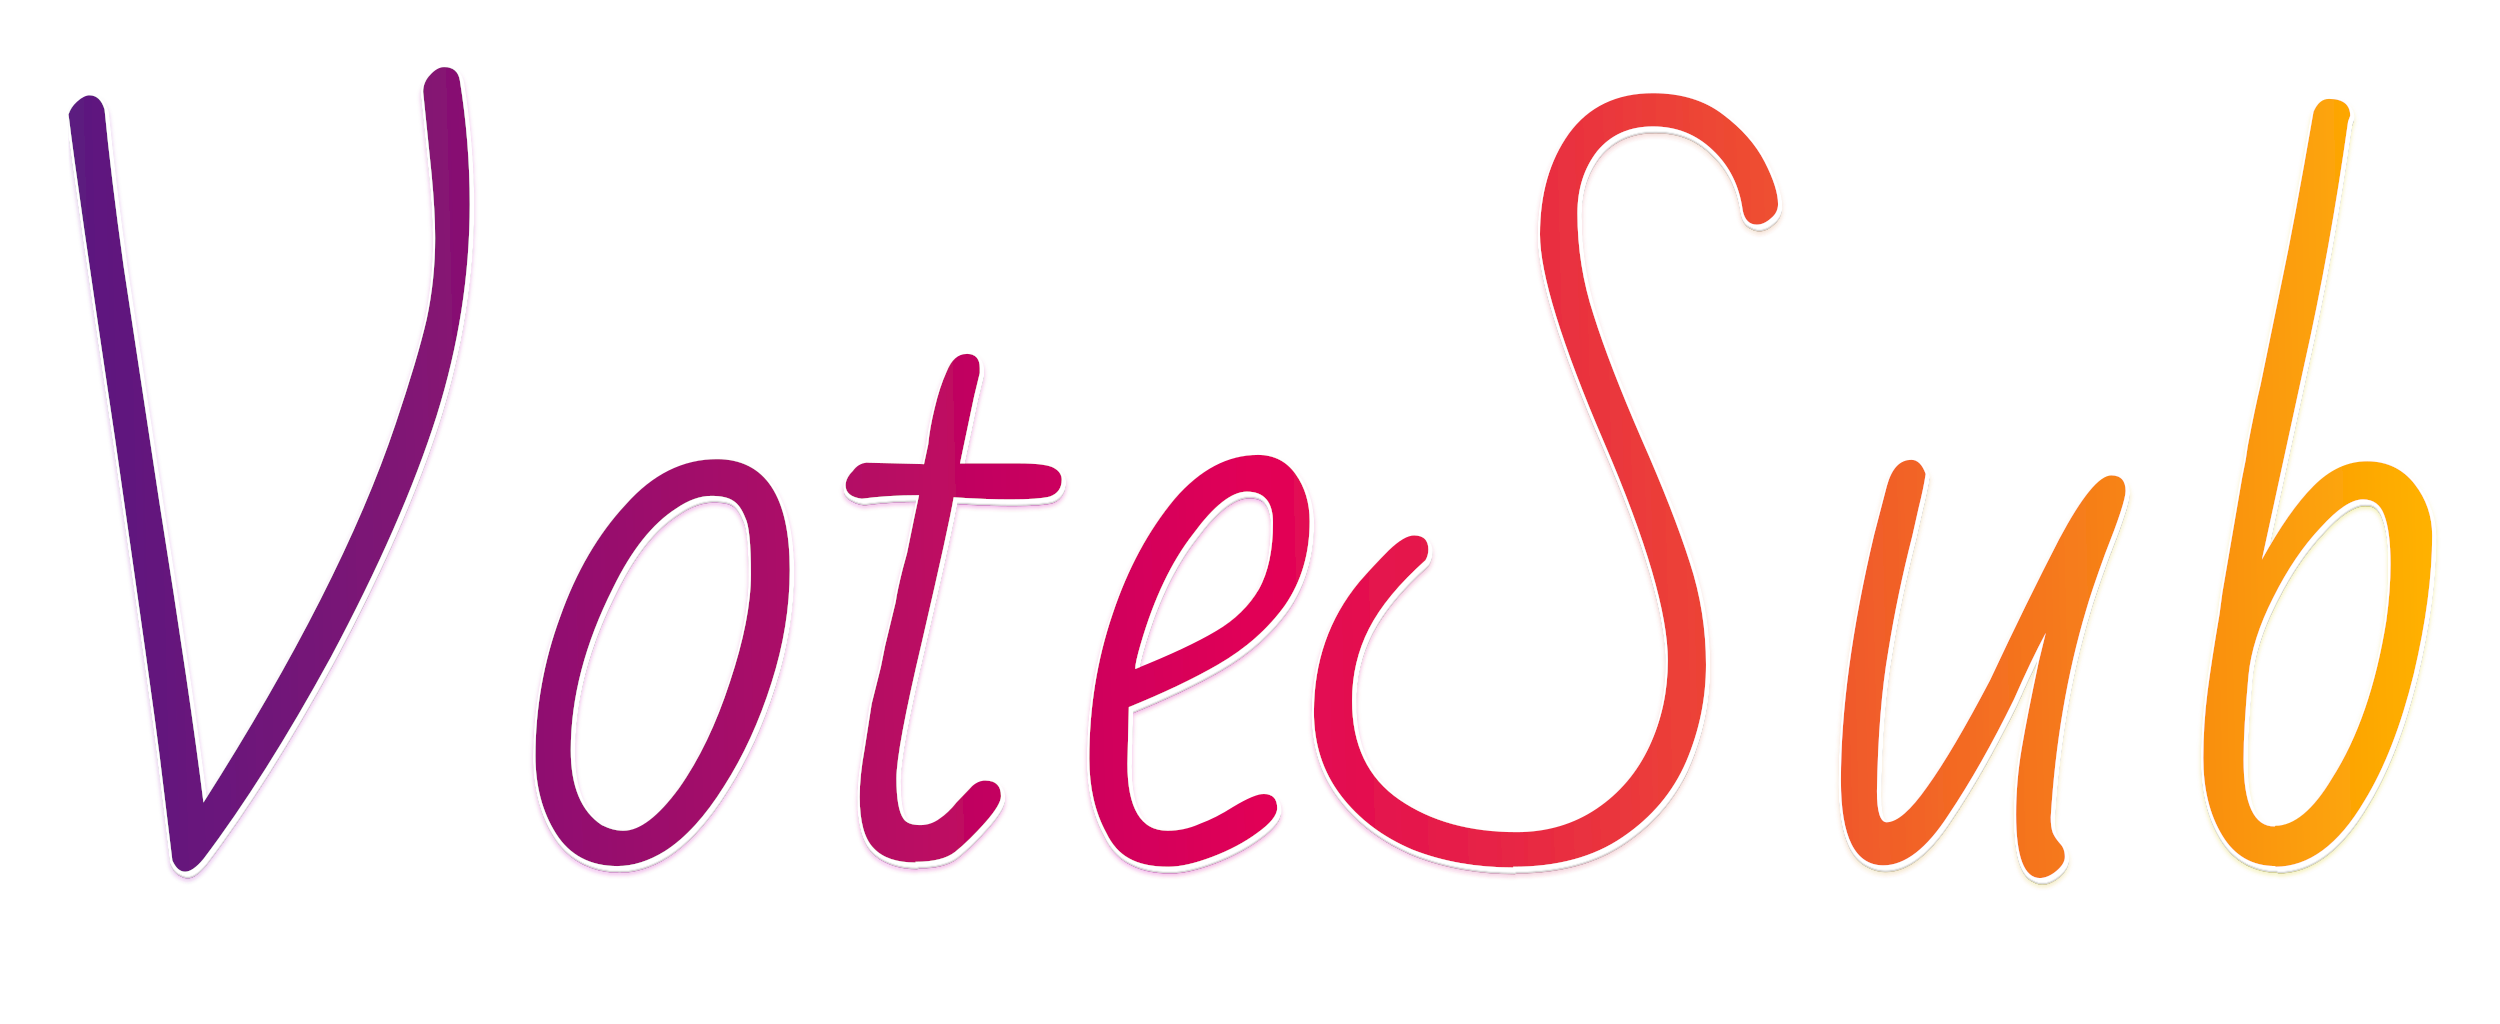
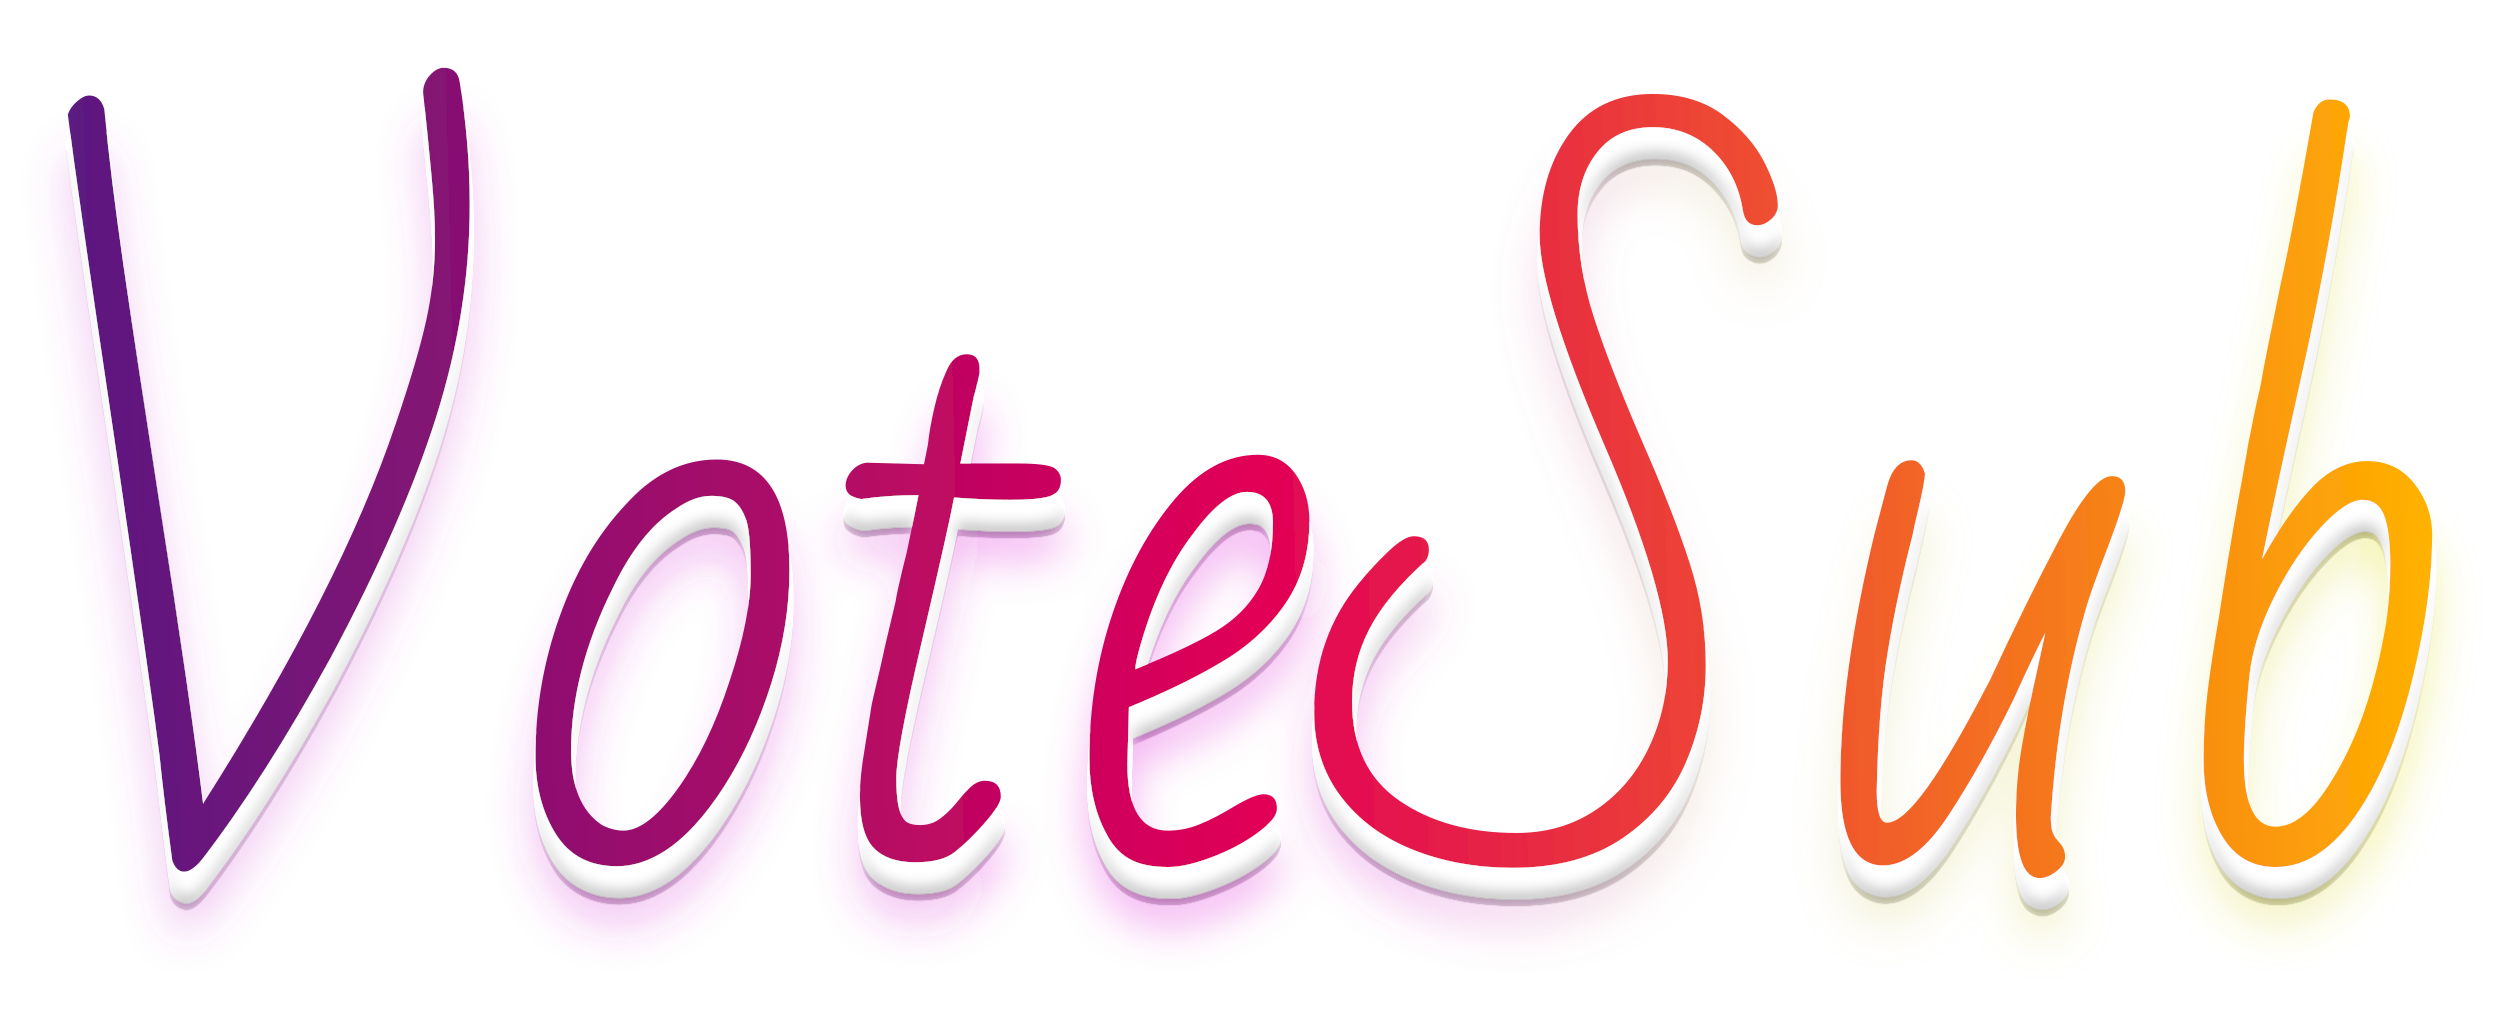
- <svg xmlns="http://www.w3.org/2000/svg" viewBox="0 0 3539 1449">
+ <svg xmlns="http://www.w3.org/2000/svg" width="353.85" height="144.89">
  <defs>
-     <linearGradient id="b" x1="3432" x2="92" y1="-587" y2="-506" gradientUnits="userSpaceOnUse">
-       <stop offset="0" stop-color="#ffb200" />
-       <stop offset=".5" stop-color="#e10057" />
-       <stop offset="1" stop-color="#5a1a80" />
-     </linearGradient>
-     <filter id="a" width="11" height="13" x="0" y="-1">
+     <filter id="A" x="-.029" y="-.084" width="1.057" height="1.263">
      <feFlood flood-color="#fff" result="A" />
-       <feConvolveMatrix divisor="1" in="SourceGraphic" kernelMatrix="0 0 0 0 0 0 0 0 0 0 0 1 1 0 0 0 0 0 0 1 1 0 0 0 0 0 1 0 0 1 0 0 0 0 1 0 0 1 0 0 0 1 0 0 0 0 1 0 0 1 1 0 0 1 1 0 0 0 0 1 1 0 0 0" order="8,8" result="B" />
+       <feConvolveMatrix in="SourceGraphic" result="B" order="8,8" divisor="1" kernelMatrix="0 0 0 0 0 0 0 0 0 0 0 1 1 0 0 0 0 0 0 1 1 0 0 0 0 0 1 0 0 1 0 0 0 0 1 0 0 1 0 0 0 1 0 0 0 0 1 0 0 1 1 0 0 1 1 0 0 0 0 1 1 0 0 0 " />
      <feOffset dy="4" result="C" />
-       <feComposite in="A" operator="in" result="D" />
+       <feComposite operator="in" in="A" result="D" />
      <feGaussianBlur in="C" stdDeviation="3" />
-       <feColorMatrix values="0.7 0 0 0 0 0 0.7 0 0 0 0 0 0.7 0 0 0 0 0 0.3 0" />
+       <feColorMatrix values="0.7 0 0 0 0  0 0.7 0 0 0  0 0 0.7 0 0  0 0 0 0.3 0" />
      <feOffset dy="4" result="E" />
      <feOffset dy="2" in="B" />
-       <feComposite in="C" operator="out" />
+       <feComposite operator="out" in="C" />
      <feGaussianBlur stdDeviation="1" />
-       <feColorMatrix values="0 0 0 0 0 0 0 0 0 0 0 0 0 0 0 0 0 0 0.5 0" />
-       <feComposite in2="C" operator="in" />
+       <feColorMatrix values="0 0 0 0 0  0 0 0 0 0  0 0 0 0 0  0 0 0 0.5 0" />
+       <feComposite operator="in" in2="C" />
      <feOffset dy="1" result="G" />
      <feMerge>
        <feMergeNode in="E" />
        <feMergeNode in="D" />
        <feMergeNode in="G" />
        <feMergeNode in="SourceGraphic" />
      </feMerge>
    </filter>
+     <linearGradient id="B" x1="343.165" x2="9.185" y1="-58.669" y2="-50.641" gradientUnits="userSpaceOnUse">
+       <stop offset="0" stop-color="#ffb200" />
+       <stop offset=".5" stop-color="#e10057" />
+       <stop offset="1" stop-color="#5a1a80" />
+     </linearGradient>
  </defs>
-   <g filter="url(#a)" transform="translate(-730-107)">
-     <path d="m236 2-18-148q-9-73-63-448-54-361-66-460 3-10 12-18 10-9 18-9 15 0 21 20 9 93 27 222l50 330Q262-226 280-80q195-306 272-536 31-92 44-148 12-56 12-115 0-37-5-90l-12-117q0-14 10-24 10-11 20-11 19 0 22 19 14 87 14 175 0 150-47 300-48 151-150 342-93 170-180 285-15 18-26 18T236 2zm630 8q-58 0-87-46-29-46-29-110 0-102 35-197 34-96 93-159 57-64 129-64 103 0 103 157 0 79-26 160-26 82-67 146-40 64-84 92Q899 10 866 10zm9-50q34 0 78-60 43-61 72-150 30-90 30-153 0-65-8-80-7-18-17-24-10-7-31-7-24 0-50 18-50 32-89 112-60 119-60 230 0 77 44 106 16 8 30 8zM1288 5q-40 0-59-20-20-20-20-73 0-30 7-68l10-64 13-52 6-30 15-62q2-15 10-47l6-22 10-49 7-33q-44 0-81 5-23-3-23-19 0-10 10-20 8-11 20-12l81 2 6-28q2-22 9-51 7-30 17-52 10-25 29-25 18 0 18 20v7l-8 33-20 95h82q42 0 52 7 10 6 10 16 0 18-17 24-16 4-56 4-35 0-80-3-6 37-45 205-36 152-36 193 0 43 10 57 6 9 24 9 15 0 27-9 12-8 24-23l22-23q9-8 19-8 22 0 22 22 0 12-22 37-23 26-43 42-18 14-56 14zm358 6q-35 0-56-12-20-11-32-36-24-44-24-105 0-108 33-205 32-96 88-163 54-62 118-62 34 0 53 27 20 28 20 67 0 68-35 119-36 50-95 84-52 30-126 60l-2 80q0 95 57 95 24 0 46-10 22-8 47-24 30-18 43-18 19 0 19 20 0 15-28 35-27 20-64 34t-62 14zm-47-280q75-30 115-54 39-23 60-59 20-36 20-94 0-44-37-44-32 0-76 60-46 59-74 155-8 27-8 36zm535 281q-78 0-142-25Q1928-40 1890-90q-38-50-38-118 0-107 64-184 20-23 42-45 22-21 36-21 20 0 20 20 0 8-4 15-56 50-80 97-24 47-24 102 0 94 67 140t166 46q64 0 113-33t75-89q26-56 26-121 0-99-90-308-91-212-91-295 0-86 41-143 42-57 119-57 60 0 99 30 40 30 59 67 19 37 19 60 0 12-10 20-10 9-20 9-16 0-20-20-7-52-42-85-35-34-85-34t-79 35q-28 36-28 88 0 74 23 144 22 70 68 176 45 102 68 174 23 70 23 145 0 71-28 137-28 65-90 107-61 42-155 42zM2880 27q-34 0-34-90 0-47 8-94t24-122l10-41q-20 37-45 94-46 94-93 164-46 71-92 71-60 0-60-120 0-149 47-348l18-69q10-37 35-37 13 0 20 20-3 20-10 48l-9 40q-21 82-34 163-14 81-16 198 0 44 14 44 22 0 57-50 36-50 89-151 52-111 98-200 48-90 74-90 20 0 20 22 0 16-29 89-20 55-27 80-40 134-50 293 0 14 3 22 3 7 10 15 7 7 7 19 0 10-12 20t-24 10zM3213 10q-49 0-75-43-27-44-27-110 0-47 6-94 6-46 17-110l4-30 28-163 5-25 3-20q10-53 18-86l30-146q17-80 45-241 8-18 22-18 30 0 30 24l-3 8Q3290-860 3254-700l-60 276q38-69 73-104t76-35q42 0 67 32t25 73q0 86-26 196-27 110-70 180-55 93-126 93zm0-57q40 0 80-67 55-86 77-223 6-43 6-80 0-47-9-70-8-22-30-22-24 0-60 40Q3240-430 3210-370q-30 59-35 110-7 75-7 119 0 95 44 95" fill="url(#b)" transform="translate( 738 1323)" />
+   <g filter="url(#A)" transform="translate(-73.075 -10.745)">
+     <g transform="translate(73.825 132.345)">
+       <path d="M23.63.22h0q-1.23-9.18-1.79-14.78h0 0q-.9-7.39-6.38-44.8h0 0q-5.38-36.18-6.61-46.03h0 0q.33-1.01 1.29-1.85h0 0q.95-.84 1.73-.84h0 0q1.57 0 2.13 1.9h0 0q.9 9.41 2.74 22.24h0 0q1.85 12.82 4.99 32.98h0 0Q26.21-22.51 28-7.84h0 0q19.49-30.69 27.22-53.65h0 0q3.13-9.18 4.36-14.78h0 0q1.24-5.6 1.24-11.54h0 0q0-3.69-.51-9.07h0 0q-.5-5.38-1.17-11.65h0 0q0-1.34.95-2.41h0 0q.95-1.06 1.96-1.06h0 0q1.9 0 2.24 1.9h0 0q1.45 8.74 1.45 17.48h0 0q0 15-4.76 30.07h0 0q-4.76 15.06-14.95 34.1h0 0Q36.74-11.54 27.89 0h0 0q-1.46 1.79-2.58 1.79h0 0q-1.12 0-1.68-1.57zm62.95.79h0q-5.83 0-8.68-4.59h0 0q-2.86-4.6-2.86-10.98h0 0q0-10.19 3.42-19.77h0 0q3.41-9.57 9.35-15.85h0 0q5.71-6.38 12.88-6.38h0 0q10.3 0 10.3 15.68h0 0q0 7.84-2.57 16.02h0 0q-2.58 8.17-6.67 14.56h0 0q-4.09 6.38-8.45 9.18h0 0q-3.36 2.13-6.72 2.13zm.89-5.04h0q3.47 0 7.79-6.05h0 0q4.31-6.05 7.22-15.01h0 0q3.02-8.96 3.02-15.23h0 0q0-6.5-.78-8.06h0 0q-.67-1.68-1.68-2.36h0 0q-1.01-.67-3.14-.67h0 0q-2.35 0-4.92 1.79h0 0q-5.16 3.25-8.96 11.2h0 0q-5.94 11.88-5.94 23.08h0 0q0 7.61 4.37 10.52h0 0q1.57.79 3.02.79zM128.8.45h0q-3.92 0-5.88-2.02h0 0q-1.96-2.01-1.96-7.28h0 0q0-2.91.67-6.72h0l1.01-6.38 1.23-5.27.67-3.02L126-36.4h0q.22-1.46 1.01-4.7h0l.56-2.24 1.01-4.82.67-3.36h0q-4.37 0-8.07.56h0 0q-2.24-.34-2.24-1.9h0 0q0-1.12.9-2.13h0 0q.9-1.01 2.13-1.12h0l8.06.22h0q0 0 .56-2.8h0 0q.23-2.24.9-5.15h0 0q.67-2.91 1.68-5.15h0 0q1.01-2.47 2.91-2.47h0 0q1.79 0 1.79 2.02h0v.67h0q-.45 2.24-.78 3.25h0L135.18-56h8.07 0q4.25 0 5.26.67h0 0q.9.67.9 1.68h0 0q0 1.79-1.63 2.3h0 0q-1.62.5-5.54.5h0 0q-3.58 0-7.95-.33h0 0q-.67 3.69-4.59 20.49h0 0q-3.59 15.23-3.59 19.27h0 0q0 4.36 1.01 5.71h0 0q.56.89 2.35.89h0 0q1.57 0 2.75-.84h0 0q1.17-.84 2.4-2.29h0 0q1.24-1.57 2.13-2.35h0 0q.9-.79 1.91-.79h0 0q2.24 0 2.24 2.24h0 0q0 1.12-2.24 3.7h0 0q-2.24 2.57-4.26 4.14h0 0Q132.61.45 128.8.45zm35.84.67h0q-3.58 0-5.6-1.18h0 0q-2.02-1.17-3.25-3.64h0 0q-2.35-4.36-2.35-10.52h0 0q0-10.76 3.25-20.44h0 0q3.25-9.69 8.85-16.3h0 0q5.37-6.27 11.76-6.27h0 0q3.36 0 5.32 2.74h0 0q1.96 2.75 1.96 6.67h0 0q0 6.83-3.53 11.87h0 0q-3.53 5.04-9.47 8.4h0 0q-5.15 3.02-12.54 6.05h0l-.22 8.06h0q0 9.41 5.71 9.41h0 0q2.35 0 4.53-.9h0 0q2.19-.89 4.76-2.46h0 0q3.03-1.79 4.26-1.79h0 0q1.9 0 1.9 2.01h0 0q0 1.46-2.74 3.47h0 0q-2.74 2.02-6.44 3.42h0 0q-3.7 1.4-6.16 1.4zm-4.7-28h0q7.5-3.02 11.42-5.38h0 0q3.92-2.35 5.99-5.93h0 0q2.07-3.59 2.07-9.41h0 0q0-4.37-3.69-4.37h0 0q-3.25 0-7.62 5.94h0 0q-4.59 5.93-7.39 15.57h0 0q-.78 2.68-.78 3.58zm53.42 28.11h0q-7.73 0-14.17-2.57h0 0Q192.75-3.92 189-8.9h0 0q-3.75-4.99-3.75-11.82h0 0q0-10.64 6.38-18.37h0 0q1.91-2.35 4.15-4.48h0 0q2.24-2.13 3.58-2.13h0 0q2.13 0 2.13 1.91h0 0q0 .89-.45 1.57h0 0q-5.6 5.04-8.01 9.74h0 0q-2.41 4.7-2.41 10.19h0 0q0 9.41 6.67 14h0 0q6.66 4.59 16.63 4.59h0 0q6.38 0 11.26-3.3h0 0q4.87-3.3 7.5-8.9h0 0q2.63-5.6 2.63-12.1h0 0q0-9.86-9.07-30.8h0 0q-9.07-21.17-9.07-29.46h0 0q0-8.62 4.14-14.33h0 0q4.15-5.71 11.87-5.71h0 0q5.94 0 9.92 2.96h0 0q3.97 2.97 5.88 6.72h0 0q1.9 3.76 1.9 6.11h0 0q0 1.12-.95 1.96h0 0q-.95.84-1.96.84h0 0q-1.68 0-2.02-2.02h0 0q-.78-5.15-4.25-8.51h0 0q-3.48-3.36-8.52-3.36h0 0q-5.04 0-7.84 3.53h0 0q-2.8 3.53-2.8 8.79h0 0q0 7.39 2.24 14.39h0 0q2.24 7 6.84 17.64h0 0q4.48 10.19 6.77 17.31h0 0q2.3 7.11 2.3 14.5h0 0q0 7.17-2.8 13.72h0 0q-2.8 6.55-8.96 10.75h0 0q-6.16 4.2-15.57 4.2zm74.59 1.46h0q-3.36 0-3.36-8.96h0 0q0-4.71.79-9.41h0 0q.78-4.7 2.46-12.21h0l.9-4.14h0q-1.91 3.69-4.48 9.41h0 0q-4.6 9.4-9.24 16.46h0 0Q270.37.9 265.78.9h0 0q-6.05 0-6.05-11.99h0 0q0-14.89 4.81-34.83h0l1.8-6.83h0q1-3.7 3.47-3.7h0 0q1.34 0 1.9 1.91h0 0q-.22 2.01-.89 4.81h0 0q-.68 2.8-.9 4.03h0 0q-2.13 8.18-3.47 16.3h0 0q-1.35 8.12-1.57 19.77h0 0q0 4.48 1.46 4.48h0 0q2.12 0 5.71-4.99h0 0q3.58-4.98 8.85-15.17h0 0q5.15-11.09 9.85-19.99h0 0q4.71-8.91 7.39-8.91h0 0q1.91 0 1.91 2.13h0 0q0 1.57-2.8 8.85h0 0q-2.13 5.49-2.8 7.95h0 0q-3.92 13.44-4.93 29.34h0 0q0 1.46.28 2.19h0 0q.28.73 1.01 1.51h0 0q.73.78.73 1.9h0 0q0 1.12-1.24 2.08h0 0q-1.23.95-2.35.95zm33.38-1.57h0q-4.93 0-7.56-4.37h0 0q-2.63-4.37-2.63-10.86h0 0q0-4.82.56-9.47h0 0q.56-4.64 1.68-11.03h0l.44-2.91h0q1.68-10.53 2.8-16.35h0 0q.23-1.46.45-2.58h0 0q.23-1.12.34-2.01h0 0q1.01-5.27 1.79-8.52h0 0q.56-3.36 2.91-14.67h0 0q1.79-7.95 4.59-24.08h0 0q.79-1.79 2.24-1.79h0 0q2.92 0 2.92 2.46h0l-.23.79h0q-2.69 18.14-6.27 34.27h0 0q-4.03 18.03-5.94 27.55h0 0q3.81-6.83 7.28-10.36h0 0q3.48-3.53 7.62-3.53h0 0q4.14 0 6.66 3.2h0 0q2.52 3.19 2.52 7.33h0 0q0 8.63-2.63 19.66h0 0q-2.63 11.03-6.89 17.97h0 0q-5.6 9.3-12.65 9.3zm0-5.71h0q4.03 0 8.06-6.72h0 0q5.38-8.63 7.62-22.29h0 0q.56-4.26.56-8.06h0 0q0-4.6-.84-6.89h0 0q-.84-2.3-3.08-2.3h0 0q-2.35 0-5.99 3.98h0 0q-3.64 3.97-6.56 9.85h0 0q-2.91 5.88-3.47 11.04h0 0q-.78 7.5-.78 11.87h0 0q0 9.52 4.48 9.52z" fill="url(#B)" />
+     </g>
  </g>
</svg>
